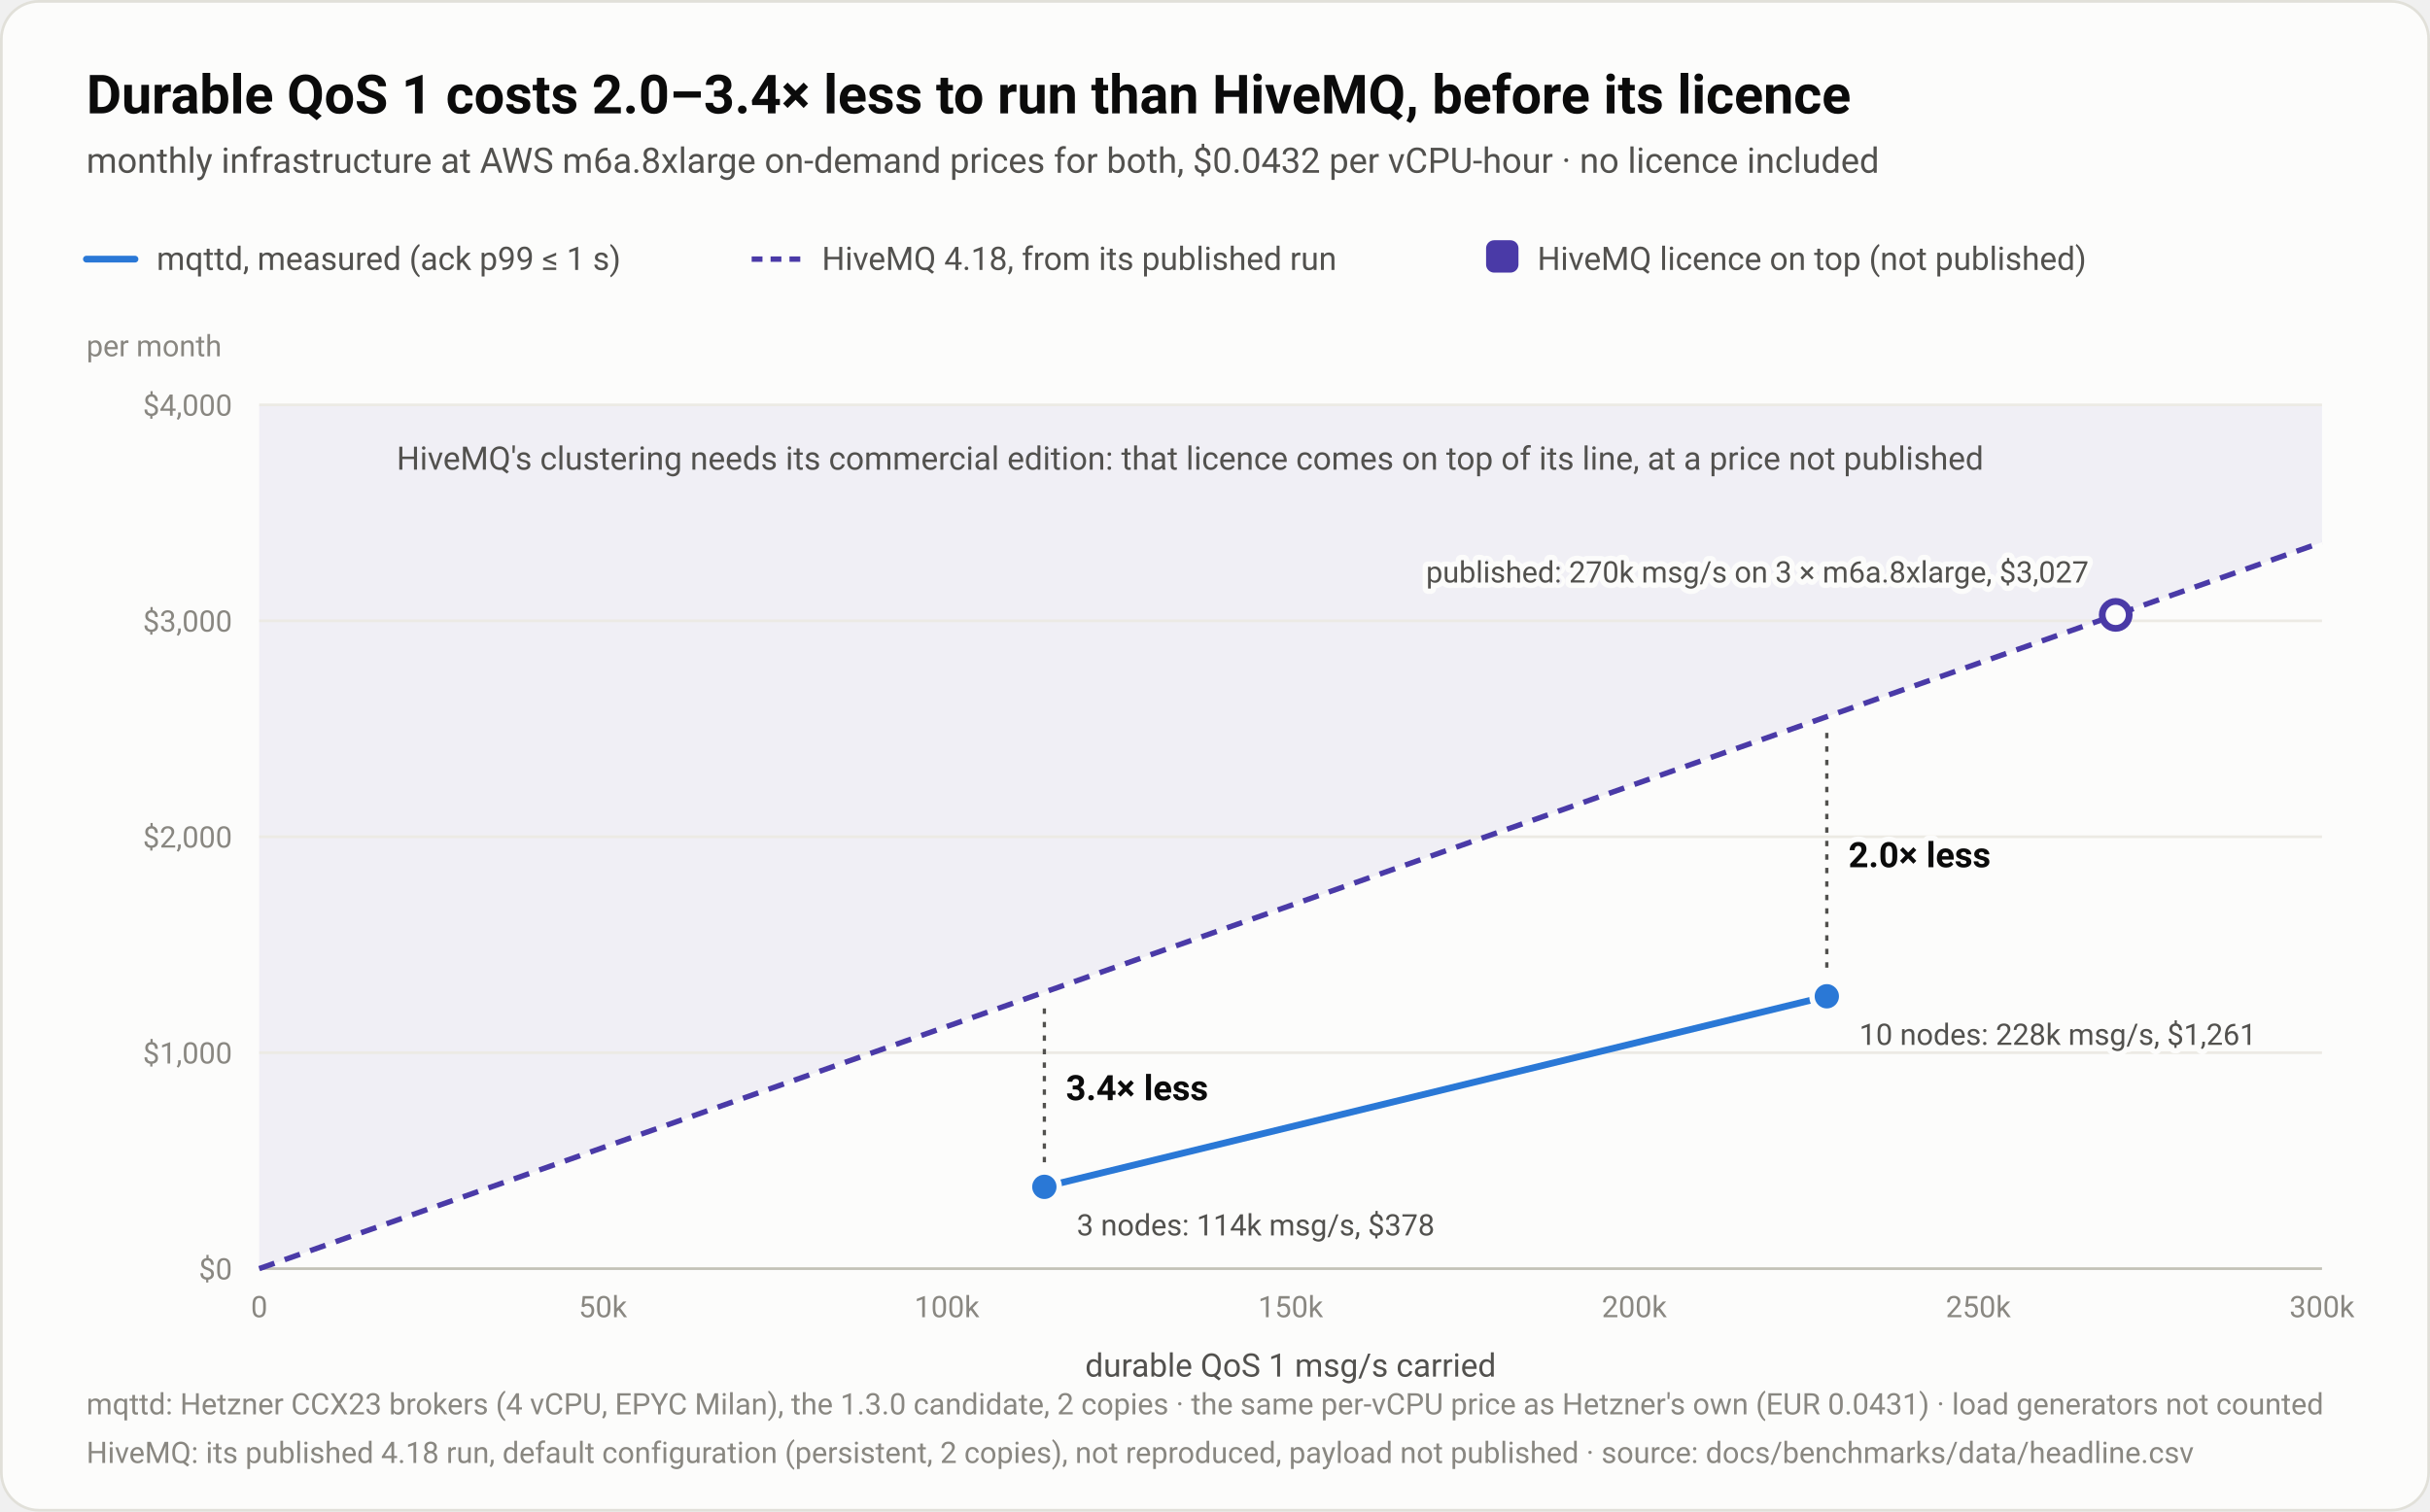
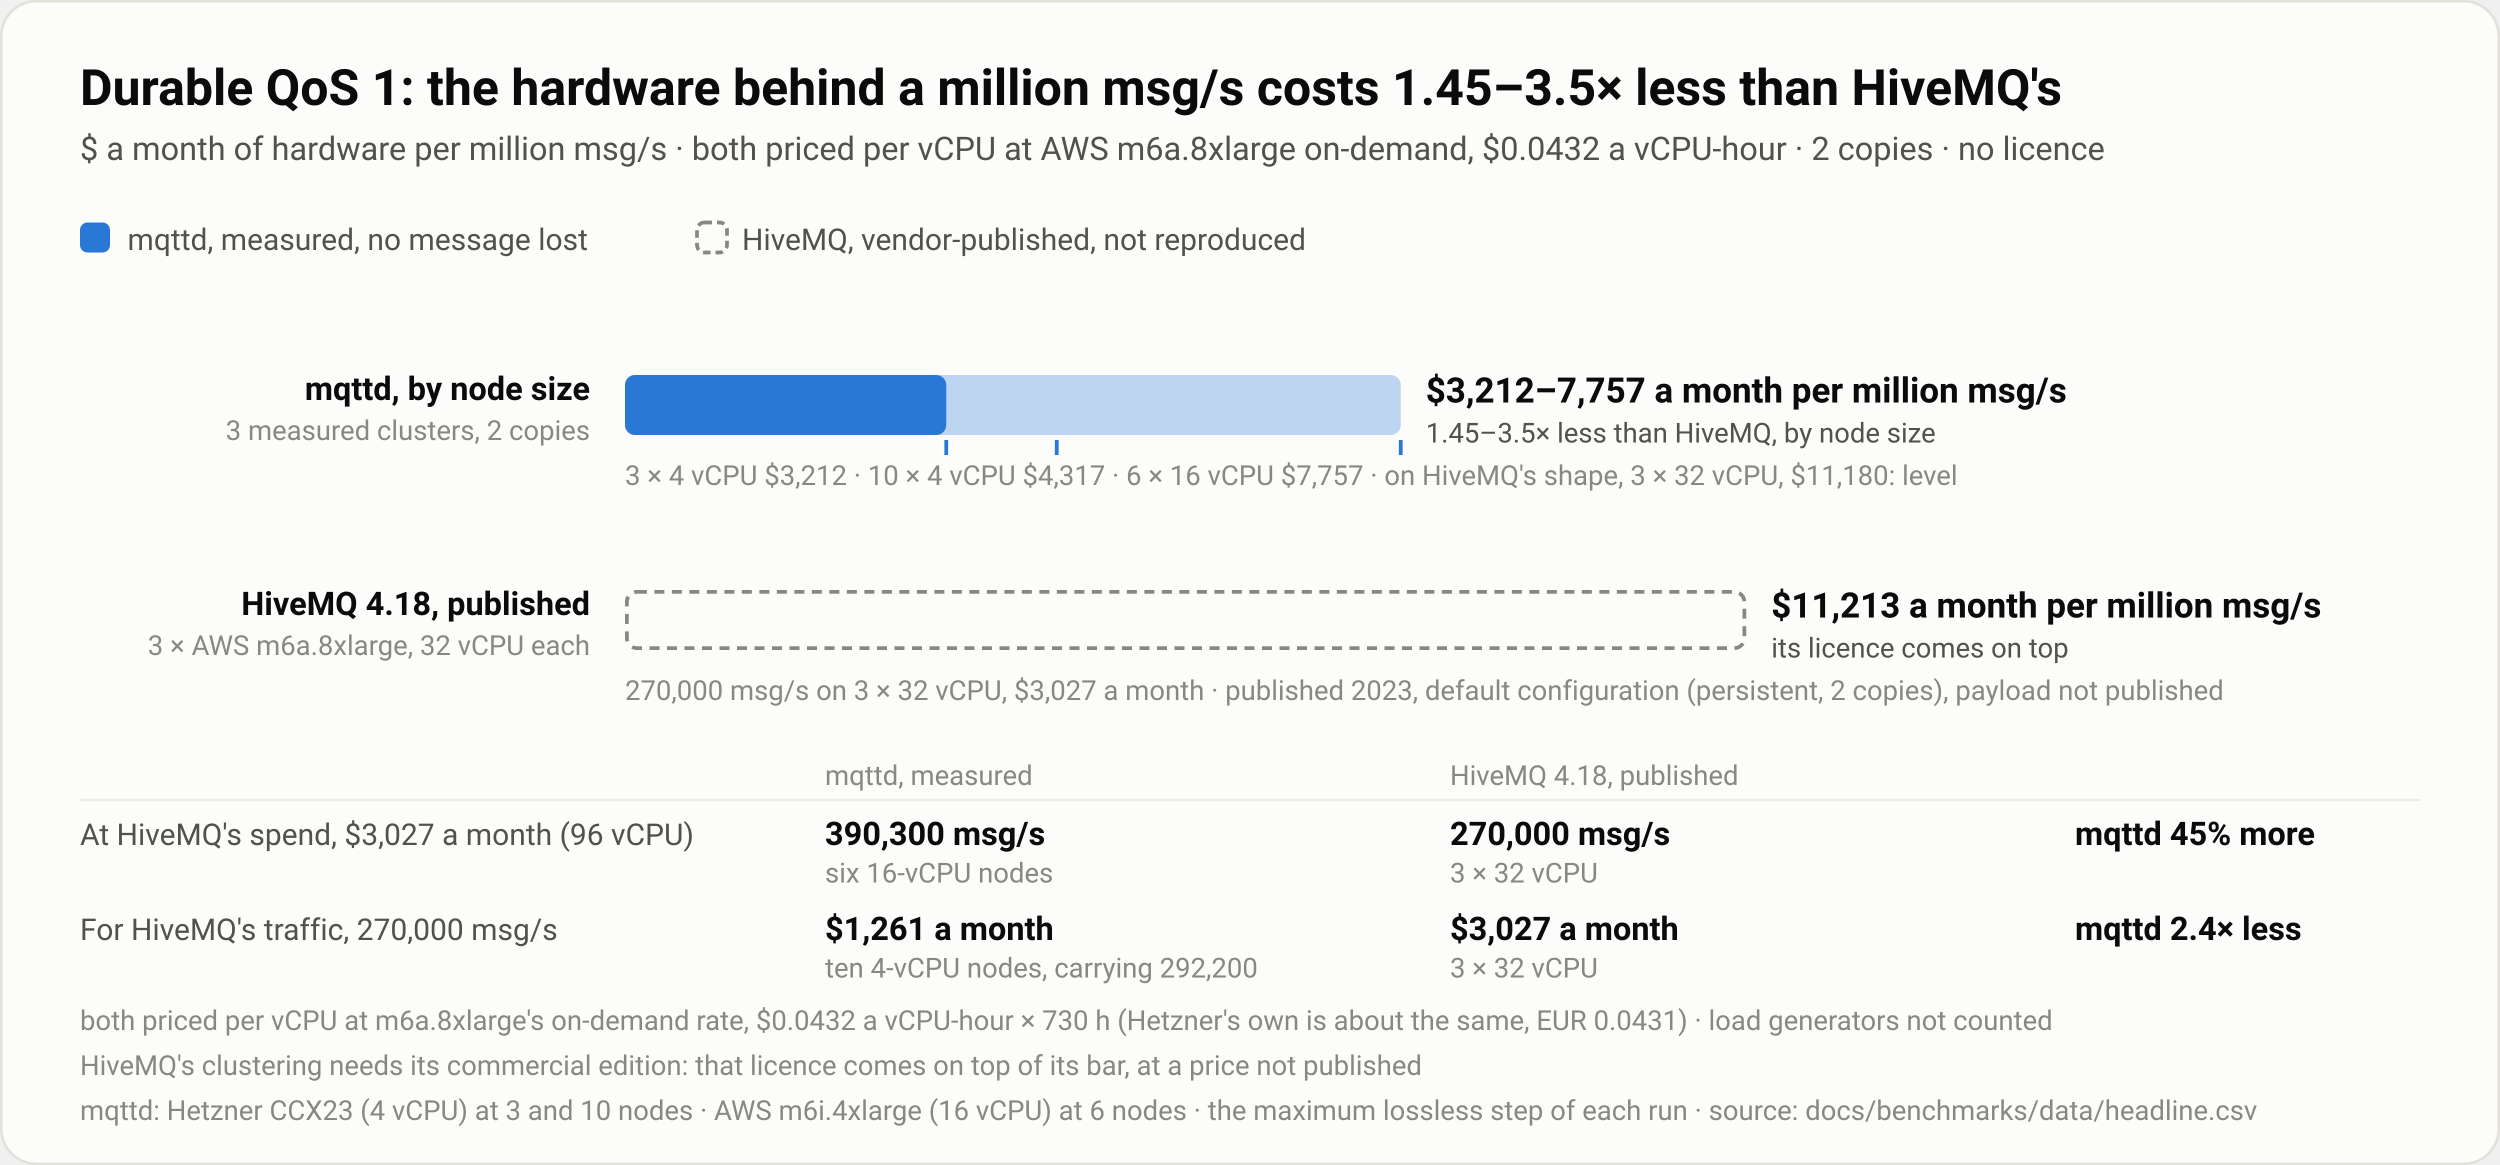
- <svg xmlns="http://www.w3.org/2000/svg" viewBox="0 0 900 560" width="900" height="560" role="img" aria-labelledby="t d">
+ <svg xmlns="http://www.w3.org/2000/svg" viewBox="0 0 1000 466" width="1000" height="466" role="img" aria-labelledby="t d">
  <style>text{font-family:system-ui,-apple-system,"Segoe UI",Roboto,sans-serif;font-kerning:normal}.num{font-variant-numeric:tabular-nums}.f-surface{fill:#fcfcfb}.k-surface{stroke:#fcfcfb}.f-border{fill:#e1e0d9}.k-border{stroke:#e1e0d9}.f-ink{fill:#0b0b0b}.k-ink{stroke:#0b0b0b}.f-ink2{fill:#52514e}.k-ink2{stroke:#52514e}.f-muted{fill:#898781}.k-muted{stroke:#898781}.f-grid{fill:#eceae4}.k-grid{stroke:#eceae4}.f-axis{fill:#c3c2b7}.k-axis{stroke:#c3c2b7}.f-good{fill:#0ca30c}.k-good{stroke:#0ca30c}.f-warn{fill:#fab219}.k-warn{stroke:#fab219}.f-crit{fill:#d03b3b}.k-crit{stroke:#d03b3b}.f-ghost{fill:#898781}.k-ghost{stroke:#898781}.f-s1{fill:#2a78d6}.k-s1{stroke:#2a78d6}.f-s2{fill:#eb6834}.k-s2{stroke:#eb6834}.f-s3{fill:#1baf7a}.k-s3{stroke:#1baf7a}.f-s4{fill:#4a3aa7}.k-s4{stroke:#4a3aa7}@media (prefers-color-scheme:dark){.f-surface{fill:#1a1a19}.k-surface{stroke:#1a1a19}.f-border{fill:#2c2c2a}.k-border{stroke:#2c2c2a}.f-ink{fill:#ffffff}.k-ink{stroke:#ffffff}.f-ink2{fill:#c3c2b7}.k-ink2{stroke:#c3c2b7}.f-muted{fill:#898781}.k-muted{stroke:#898781}.f-grid{fill:#262624}.k-grid{stroke:#262624}.f-axis{fill:#383835}.k-axis{stroke:#383835}.f-good{fill:#0ca30c}.k-good{stroke:#0ca30c}.f-warn{fill:#fab219}.k-warn{stroke:#fab219}.f-crit{fill:#d03b3b}.k-crit{stroke:#d03b3b}.f-ghost{fill:#6f6e69}.k-ghost{stroke:#6f6e69}.f-s1{fill:#3987e5}.k-s1{stroke:#3987e5}.f-s2{fill:#d95926}.k-s2{stroke:#d95926}.f-s3{fill:#199e70}.k-s3{stroke:#199e70}.f-s4{fill:#9085e9}.k-s4{stroke:#9085e9}}</style>
-   <rect x="0.5" y="0.5" width="899" height="559" rx="14" class="f-surface k-border" />
-   <text x="32" y="42" font-size="20" font-weight="650" class="f-ink">Durable QoS 1 costs 2.0–3.4× less to run than HiveMQ, before its licence</text>
-   <text x="32" y="64" font-size="13" class="f-ink2">monthly infrastructure at AWS m6a.8xlarge on-demand prices for both, $0.0432 per vCPU-hour · no licence included</text>
-   <line x1="32.0" y1="96.0" x2="50.0" y2="96.0" class="k-s1" stroke-width="2.5" stroke-linecap="round" />
-   <text x="58.0" y="100.0" font-size="12" text-anchor="start" class="f-ink2">mqttd, measured (ack p99 ≤ 1 s)</text>
-   <line x1="278.4" y1="96.0" x2="296.4" y2="96.0" class="k-s4" stroke-width="2" stroke-dasharray="4 3" />
-   <text x="304.4" y="100.0" font-size="12" text-anchor="start" class="f-ink2">HiveMQ 4.18, from its published run</text>
-   <rect x="550.4" y="89.0" width="12" height="12" rx="3" class="f-s4" />
-   <text x="569.4" y="100.0" font-size="12" text-anchor="start" class="f-ink2">HiveMQ licence on top (not published)</text>
-   <path d="M96.0,470.0 L860.0,200.9 L860.0,150.0 L96.0,150.0 Z" class="f-s4" fill-opacity="0.07" />
-   <line x1="96.0" y1="470.0" x2="860.0" y2="470.0" class="k-axis" stroke-width="1" />
-   <text x="86.0" y="474.0" font-size="11" text-anchor="end" class="f-muted num">$0</text>
-   <line x1="96.0" y1="390.0" x2="860.0" y2="390.0" class="k-grid" stroke-width="1" />
-   <text x="86.0" y="394.0" font-size="11" text-anchor="end" class="f-muted num">$1,000</text>
-   <line x1="96.0" y1="310.0" x2="860.0" y2="310.0" class="k-grid" stroke-width="1" />
-   <text x="86.0" y="314.0" font-size="11" text-anchor="end" class="f-muted num">$2,000</text>
-   <line x1="96.0" y1="230.0" x2="860.0" y2="230.0" class="k-grid" stroke-width="1" />
-   <text x="86.0" y="234.0" font-size="11" text-anchor="end" class="f-muted num">$3,000</text>
-   <line x1="96.0" y1="150.0" x2="860.0" y2="150.0" class="k-grid" stroke-width="1" />
-   <text x="86.0" y="154.0" font-size="11" text-anchor="end" class="f-muted num">$4,000</text>
-   <text x="96.0" y="488.0" font-size="11" text-anchor="middle" class="f-muted num">0</text>
-   <text x="223.3" y="488.0" font-size="11" text-anchor="middle" class="f-muted num">50k</text>
-   <text x="350.7" y="488.0" font-size="11" text-anchor="middle" class="f-muted num">100k</text>
-   <text x="478.0" y="488.0" font-size="11" text-anchor="middle" class="f-muted num">150k</text>
-   <text x="605.3" y="488.0" font-size="11" text-anchor="middle" class="f-muted num">200k</text>
-   <text x="732.7" y="488.0" font-size="11" text-anchor="middle" class="f-muted num">250k</text>
-   <text x="860.0" y="488.0" font-size="11" text-anchor="middle" class="f-muted num">300k</text>
-   <text x="478.0" y="510.0" font-size="12" text-anchor="middle" class="f-ink2">durable QoS 1 msg/s carried</text>
-   <text x="32.0" y="132.0" font-size="11" text-anchor="start" class="f-muted">per month</text>
-   <text x="146.9" y="174.0" font-size="12" text-anchor="start" class="f-ink2">HiveMQ's clustering needs its commercial edition: that licence comes on top of its line, at a price not published</text>
-   <line x1="96.0" y1="470.0" x2="860.0" y2="200.9" class="k-s4" stroke-width="2" stroke-dasharray="6 4" />
-   <circle cx="783.6" cy="227.8" r="5" class="f-surface k-s4" stroke-width="2.5" />
-   <text x="773.6" y="215.8" font-size="11" text-anchor="end" class="f-ink2 num k-surface" stroke-width="4" paint-order="stroke" stroke-linejoin="round">published: 270k msg/s on 3 × m6a.8xlarge, $3,027</text>
-   <polyline points="386.8,439.7 676.6,369.1" fill="none" class="k-s1" stroke-width="2.5" stroke-linejoin="round" />
-   <line x1="386.8" y1="373.6" x2="386.8" y2="431.7" class="k-ink2" stroke-width="1.2" stroke-dasharray="2 3" />
-   <text x="394.8" y="407.6" font-size="13" font-weight="650" text-anchor="start" class="f-ink num k-surface" stroke-width="4" paint-order="stroke" stroke-linejoin="round">3.4× less</text>
-   <circle cx="386.8" cy="439.7" r="5.5" class="f-s1 k-surface" stroke-width="2" />
-   <text x="398.8" y="457.7" font-size="11" text-anchor="start" class="f-ink2 num k-surface" stroke-width="4" paint-order="stroke" stroke-linejoin="round">3 nodes: 114k msg/s, $378</text>
-   <line x1="676.6" y1="271.5" x2="676.6" y2="361.1" class="k-ink2" stroke-width="1.2" stroke-dasharray="2 3" />
-   <text x="684.6" y="321.3" font-size="13" font-weight="650" text-anchor="start" class="f-ink num k-surface" stroke-width="4" paint-order="stroke" stroke-linejoin="round">2.0× less</text>
-   <circle cx="676.6" cy="369.1" r="5.5" class="f-s1 k-surface" stroke-width="2" />
-   <text x="688.6" y="387.1" font-size="11" text-anchor="start" class="f-ink2 num k-surface" stroke-width="4" paint-order="stroke" stroke-linejoin="round">10 nodes: 228k msg/s, $1,261</text>
-   <text x="32.0" y="524.0" font-size="11" text-anchor="start" class="f-muted">mqttd: Hetzner CCX23 brokers (4 vCPU, EPYC Milan), the 1.3.0 candidate, 2 copies · the same per-vCPU price as Hetzner's own (EUR 0.0431) · load generators not counted</text>
-   <text x="32.0" y="542.0" font-size="11" text-anchor="start" class="f-muted">HiveMQ: its published 4.18 run, default configuration (persistent, 2 copies), not reproduced, payload not published · source: docs/benchmarks/data/headline.csv</text>
+   <rect x="0.5" y="0.5" width="999" height="465" rx="14" class="f-surface k-border" />
+   <text x="32" y="42" font-size="20" font-weight="650" class="f-ink">Durable QoS 1: the hardware behind a million msg/s costs 1.45–3.5× less than HiveMQ's</text>
+   <text x="32" y="64" font-size="13" class="f-ink2">$ a month of hardware per million msg/s · both priced per vCPU at AWS m6a.8xlarge on-demand, $0.0432 a vCPU-hour · 2 copies · no licence</text>
+   <rect x="32.0" y="89.0" width="12" height="12" rx="3" class="f-s1" />
+   <text x="51.0" y="100.0" font-size="12" text-anchor="start" class="f-ink2">mqttd, measured, no message lost</text>
+   <rect x="278.8" y="89.0" width="12" height="12" rx="3" fill="none" class="k-ghost" stroke-width="1.5" stroke-dasharray="3 2" />
+   <text x="296.8" y="100.0" font-size="12" text-anchor="start" class="f-ink2">HiveMQ, vendor-published, not reproduced</text>
+   <text x="236.0" y="160.0" font-size="13" font-weight="600" text-anchor="end" class="f-ink">mqttd, by node size</text>
+   <text x="236.0" y="176.0" font-size="11" text-anchor="end" class="f-muted">3 measured clusters, 2 copies</text>
+   <rect x="250" y="150" width="310.3" height="24" rx="4" class="f-s1" fill-opacity="0.3" />
+   <rect x="250" y="150" width="128.5" height="24" rx="4" class="f-s1" />
+   <line x1="378.5" y1="176.0" x2="378.5" y2="182.0" class="k-s1" stroke-width="1.5" />
+   <line x1="422.7" y1="176.0" x2="422.7" y2="182.0" class="k-s1" stroke-width="1.5" />
+   <line x1="560.3" y1="176.0" x2="560.3" y2="182.0" class="k-s1" stroke-width="1.5" />
+   <text x="570.3" y="161.0" font-size="14" font-weight="650" text-anchor="start" class="f-ink num">$3,212–7,757 a month per million msg/s</text>
+   <text x="570.3" y="177.0" font-size="11" text-anchor="start" class="f-ink2 num">1.45–3.5× less than HiveMQ, by node size</text>
+   <text x="250.0" y="194.0" font-size="11" text-anchor="start" class="f-muted num">3 × 4 vCPU $3,212 · 10 × 4 vCPU $4,317 · 6 × 16 vCPU $7,757 · on HiveMQ's shape, 3 × 32 vCPU, $11,180: level</text>
+   <text x="236.0" y="246.0" font-size="13" font-weight="600" text-anchor="end" class="f-ink">HiveMQ 4.18, published</text>
+   <text x="236.0" y="262.0" font-size="11" text-anchor="end" class="f-muted">3 × AWS m6a.8xlarge, 32 vCPU each</text>
+   <rect x="250.75" y="236.75" width="447.0" height="22.5" rx="4" fill="none" class="k-ghost" stroke-width="1.5" stroke-dasharray="4 3" />
+   <text x="708.5" y="247.0" font-size="14" font-weight="650" text-anchor="start" class="f-ink num">$11,213 a month per million msg/s</text>
+   <text x="708.5" y="263.0" font-size="11" text-anchor="start" class="f-ink2">its licence comes on top</text>
+   <text x="250.0" y="280.0" font-size="11" text-anchor="start" class="f-muted num">270,000 msg/s on 3 × 32 vCPU, $3,027 a month · published 2023, default configuration (persistent, 2 copies), payload not published</text>
+   <text x="330.0" y="314.0" font-size="11" text-anchor="start" class="f-muted">mqttd, measured</text>
+   <text x="580.0" y="314.0" font-size="11" text-anchor="start" class="f-muted">HiveMQ 4.18, published</text>
+   <line x1="32.0" y1="320.0" x2="968.0" y2="320.0" class="k-grid" stroke-width="1" />
+   <text x="32.0" y="338.0" font-size="12" text-anchor="start" class="f-ink2 num">At HiveMQ's spend, $3,027 a month (96 vCPU)</text>
+   <text x="330.0" y="338.0" font-size="13" font-weight="650" text-anchor="start" class="f-ink num">390,300 msg/s</text>
+   <text x="330.0" y="353.0" font-size="11" text-anchor="start" class="f-muted num">six 16-vCPU nodes</text>
+   <text x="580.0" y="338.0" font-size="13" font-weight="650" text-anchor="start" class="f-ink num">270,000 msg/s</text>
+   <text x="580.0" y="353.0" font-size="11" text-anchor="start" class="f-muted num">3 × 32 vCPU</text>
+   <text x="830.0" y="338.0" font-size="13" font-weight="650" text-anchor="start" class="f-ink num">mqttd 45% more</text>
+   <text x="32.0" y="376.0" font-size="12" text-anchor="start" class="f-ink2 num">For HiveMQ's traffic, 270,000 msg/s</text>
+   <text x="330.0" y="376.0" font-size="13" font-weight="650" text-anchor="start" class="f-ink num">$1,261 a month</text>
+   <text x="330.0" y="391.0" font-size="11" text-anchor="start" class="f-muted num">ten 4-vCPU nodes, carrying 292,200</text>
+   <text x="580.0" y="376.0" font-size="13" font-weight="650" text-anchor="start" class="f-ink num">$3,027 a month</text>
+   <text x="580.0" y="391.0" font-size="11" text-anchor="start" class="f-muted num">3 × 32 vCPU</text>
+   <text x="830.0" y="376.0" font-size="13" font-weight="650" text-anchor="start" class="f-ink num">mqttd 2.4× less</text>
+   <text x="32.0" y="412.0" font-size="11" text-anchor="start" class="f-muted">both priced per vCPU at m6a.8xlarge's on-demand rate, $0.0432 a vCPU-hour × 730 h (Hetzner's own is about the same, EUR 0.0431) · load generators not counted</text>
+   <text x="32.0" y="430.0" font-size="11" text-anchor="start" class="f-muted">HiveMQ's clustering needs its commercial edition: that licence comes on top of its bar, at a price not published</text>
+   <text x="32.0" y="448.0" font-size="11" text-anchor="start" class="f-muted">mqttd: Hetzner CCX23 (4 vCPU) at 3 and 10 nodes · AWS m6i.4xlarge (16 vCPU) at 6 nodes · the maximum lossless step of each run · source: docs/benchmarks/data/headline.csv</text>
</svg>
